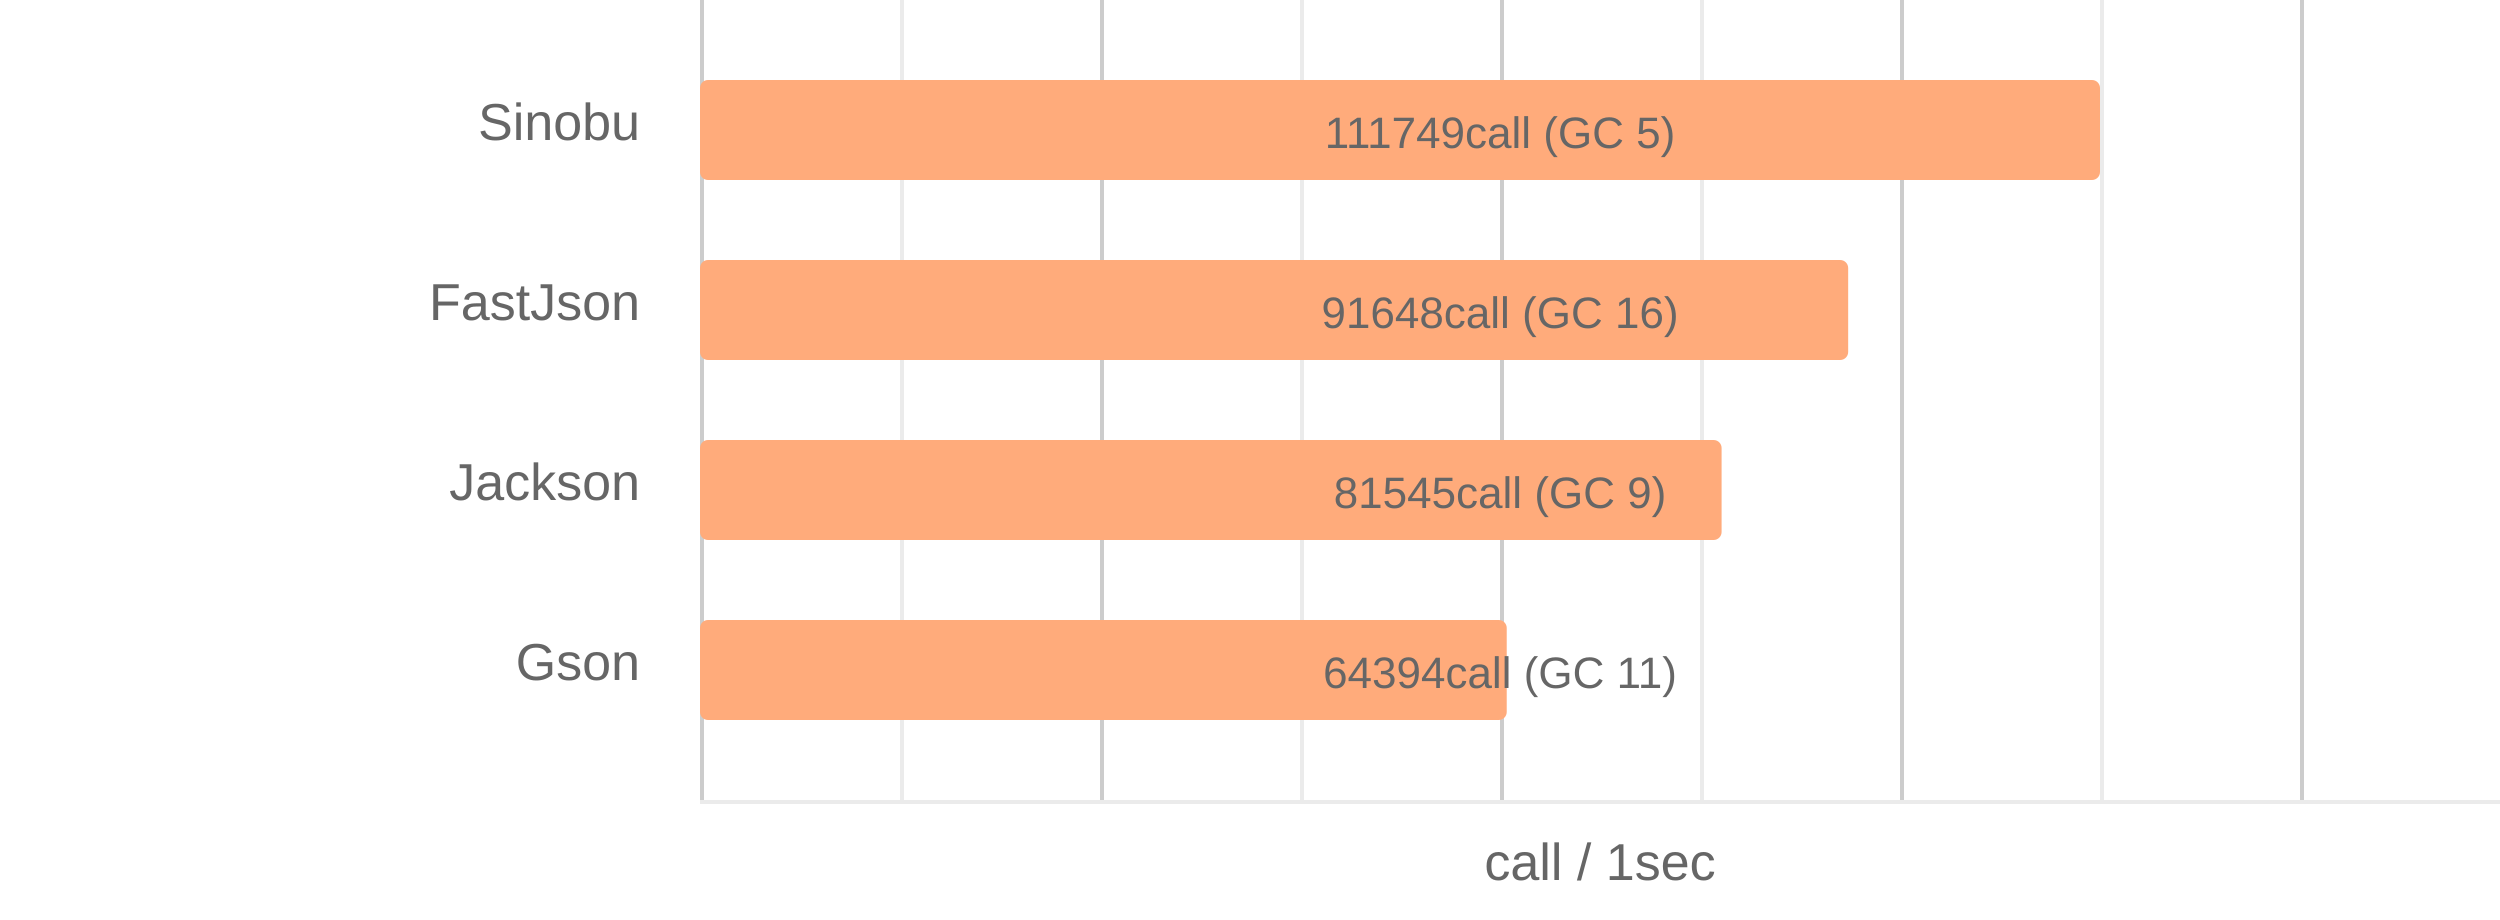
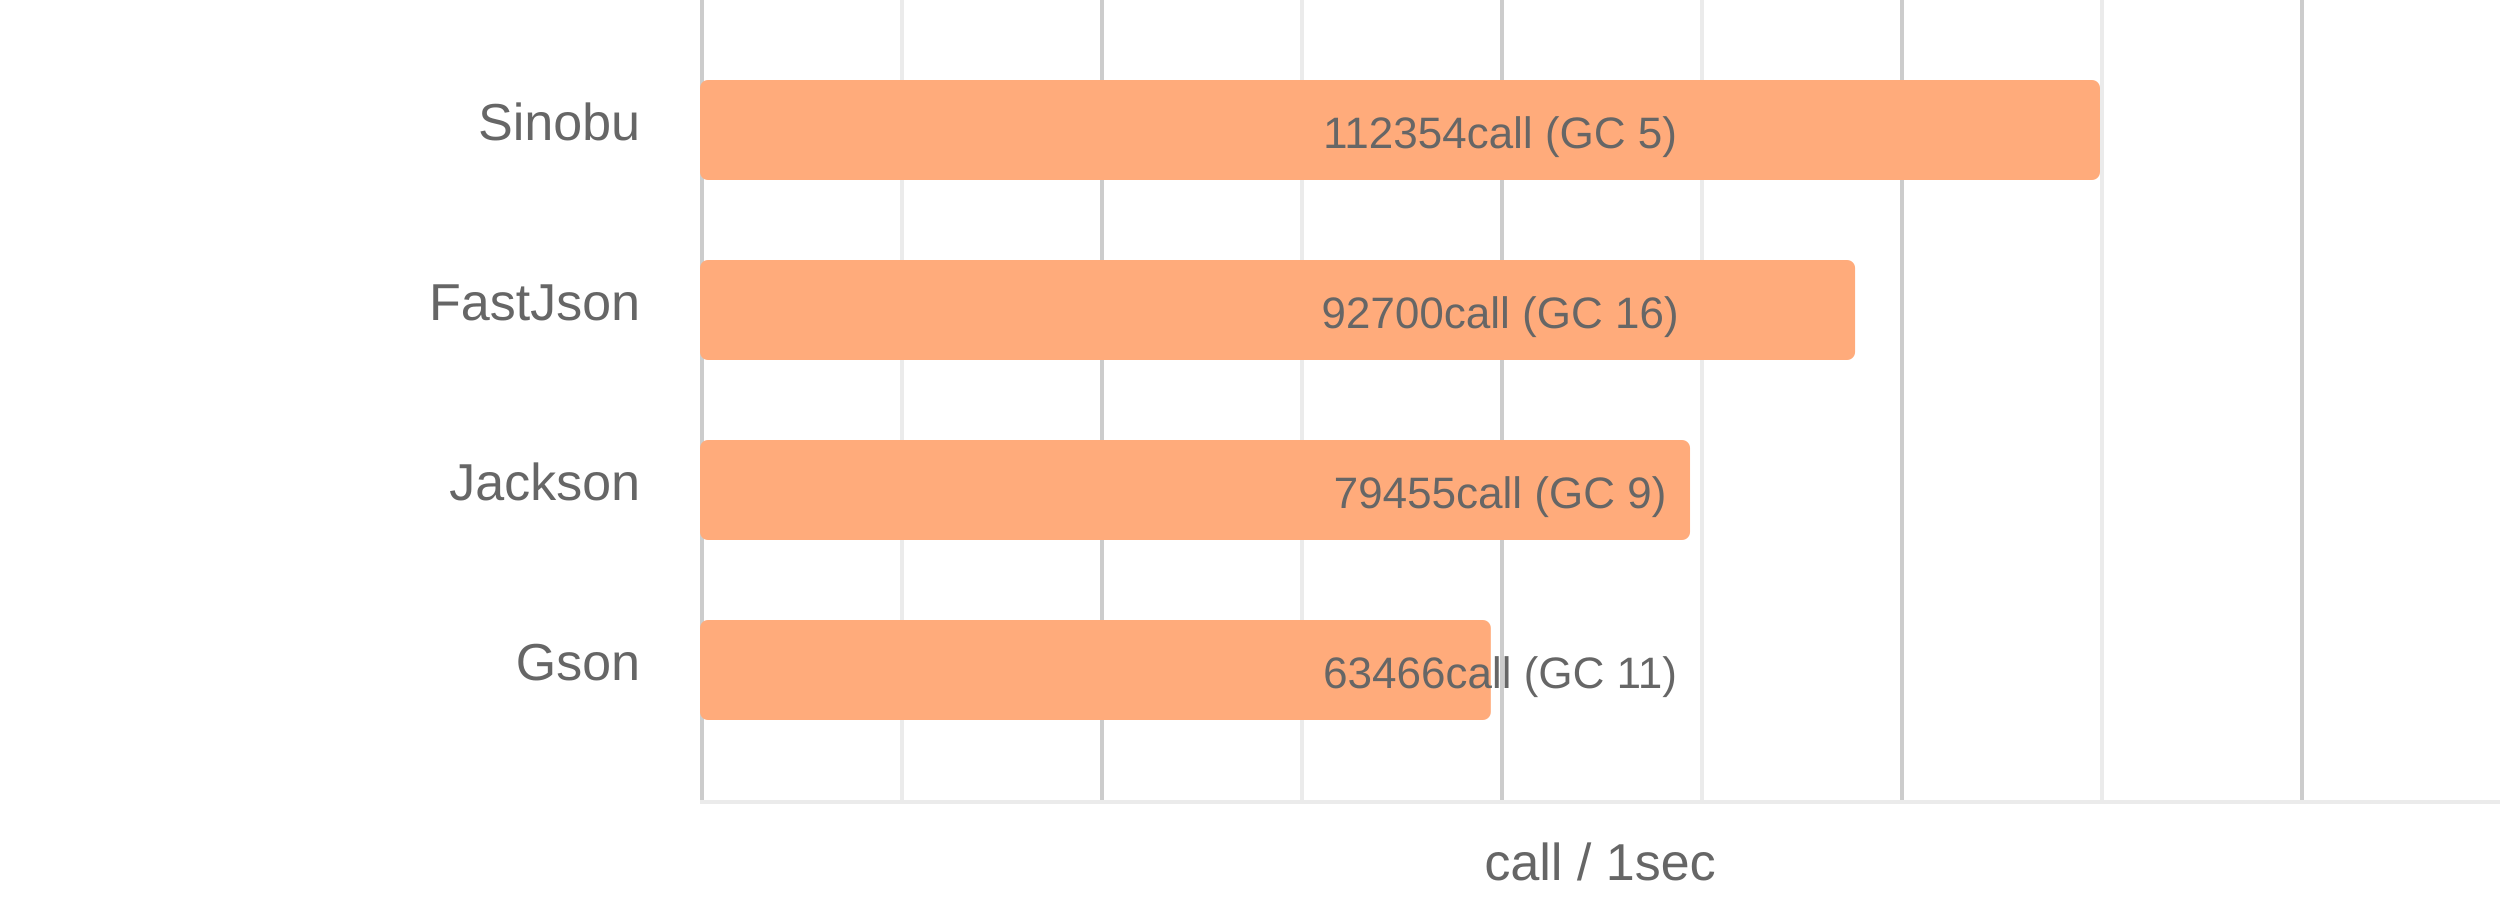
- <svg xmlns="http://www.w3.org/2000/svg" width="625" height="230">
+ <svg xmlns="http://www.w3.org/2000/svg" viewBox="0 0 625 230">
  <g>
    <rect x="175" y="0" width="1" height="200" stroke="none" stroke-width="0" fill="#cccccc" />
    <rect x="275" y="0" width="1" height="200" stroke="none" stroke-width="0" fill="#cccccc" />
    <rect x="375" y="0" width="1" height="200" stroke="none" stroke-width="0" fill="#cccccc" />
    <rect x="475" y="0" width="1" height="200" stroke="none" stroke-width="0" fill="#cccccc" />
    <rect x="575" y="0" width="1" height="200" stroke="none" stroke-width="0" fill="#cccccc" />
    <rect x="225" y="0" width="1" height="200" stroke="none" stroke-width="0" fill="#ebebeb" />
    <rect x="325" y="0" width="1" height="200" stroke="none" stroke-width="0" fill="#ebebeb" />
    <rect x="425" y="0" width="1" height="200" stroke="none" stroke-width="0" fill="#ebebeb" />
    <rect x="525" y="0" width="1" height="200" stroke="none" stroke-width="0" fill="#ebebeb" />
    <rect x="175" y="200" width="450" height="1" stroke="none" stroke-width="0" fill="#ebebeb" />
    <text x="400" y="220" font-family="Arial" font-size="13" fill="#666" text-anchor="middle">call / 1sec</text>
  </g>
  <g>
    <rect x="175" y="20" width="350" height="25" fill="#FFAB7B" rx="2" ry="2" stroke-linejoin="round" />
    <text x="160" y="35" font-family="Arial" font-size="13" fill="#666" text-anchor="end">Sinobu</text>
-     <text x="375" y="37" font-family="Arial" font-size="11" fill="#666" text-anchor="middle">111749call  (GC 5)</text>
+     <text x="375" y="37" font-family="Arial" font-size="11" fill="#666" text-anchor="middle">112354call  (GC 5)</text>
  </g>
  <g>
-     <rect x="175" y="65" width="287.043" height="25" fill="#FFAB7B" rx="2" ry="2" stroke-linejoin="round" />
+     <rect x="175" y="65" width="288.775" height="25" fill="#FFAB7B" rx="2" ry="2" stroke-linejoin="round" />
    <text x="160" y="80" font-family="Arial" font-size="13" fill="#666" text-anchor="end">FastJson</text>
-     <text x="375" y="82" font-family="Arial" font-size="11" fill="#666" text-anchor="middle">91648call  (GC 16)</text>
+     <text x="375" y="82" font-family="Arial" font-size="11" fill="#666" text-anchor="middle">92700call  (GC 16)</text>
  </g>
  <g>
-     <rect x="175" y="110" width="255.4" height="25" fill="#FFAB7B" rx="2" ry="2" stroke-linejoin="round" />
+     <rect x="175" y="110" width="247.515" height="25" fill="#FFAB7B" rx="2" ry="2" stroke-linejoin="round" />
    <text x="160" y="125" font-family="Arial" font-size="13" fill="#666" text-anchor="end">Jackson</text>
-     <text x="375" y="127" font-family="Arial" font-size="11" fill="#666" text-anchor="middle">81545call  (GC 9)</text>
+     <text x="375" y="127" font-family="Arial" font-size="11" fill="#666" text-anchor="middle">79455call  (GC 9)</text>
  </g>
  <g>
-     <rect x="175" y="155" width="201.683" height="25" fill="#FFAB7B" rx="2" ry="2" stroke-linejoin="round" />
+     <rect x="175" y="155" width="197.706" height="25" fill="#FFAB7B" rx="2" ry="2" stroke-linejoin="round" />
    <text x="160" y="170" font-family="Arial" font-size="13" fill="#666" text-anchor="end">Gson</text>
-     <text x="375" y="172" font-family="Arial" font-size="11" fill="#666" text-anchor="middle">64394call  (GC 11)</text>
+     <text x="375" y="172" font-family="Arial" font-size="11" fill="#666" text-anchor="middle">63466call  (GC 11)</text>
  </g>
</svg>
